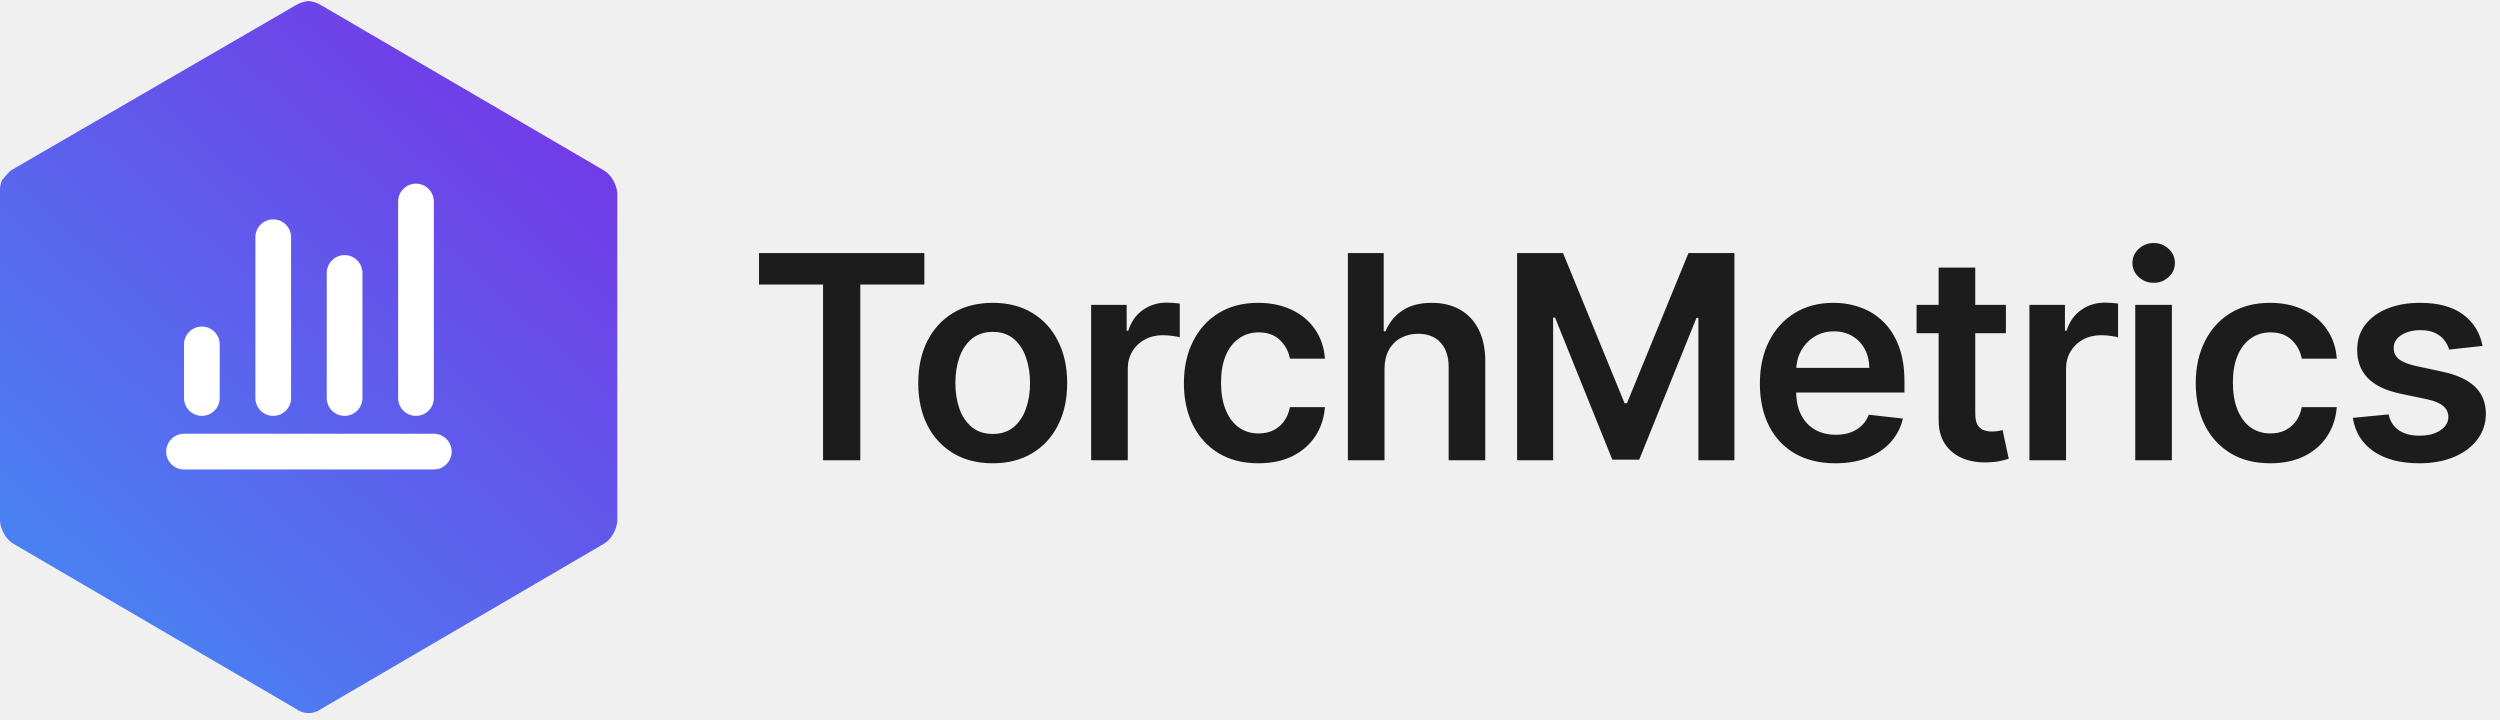
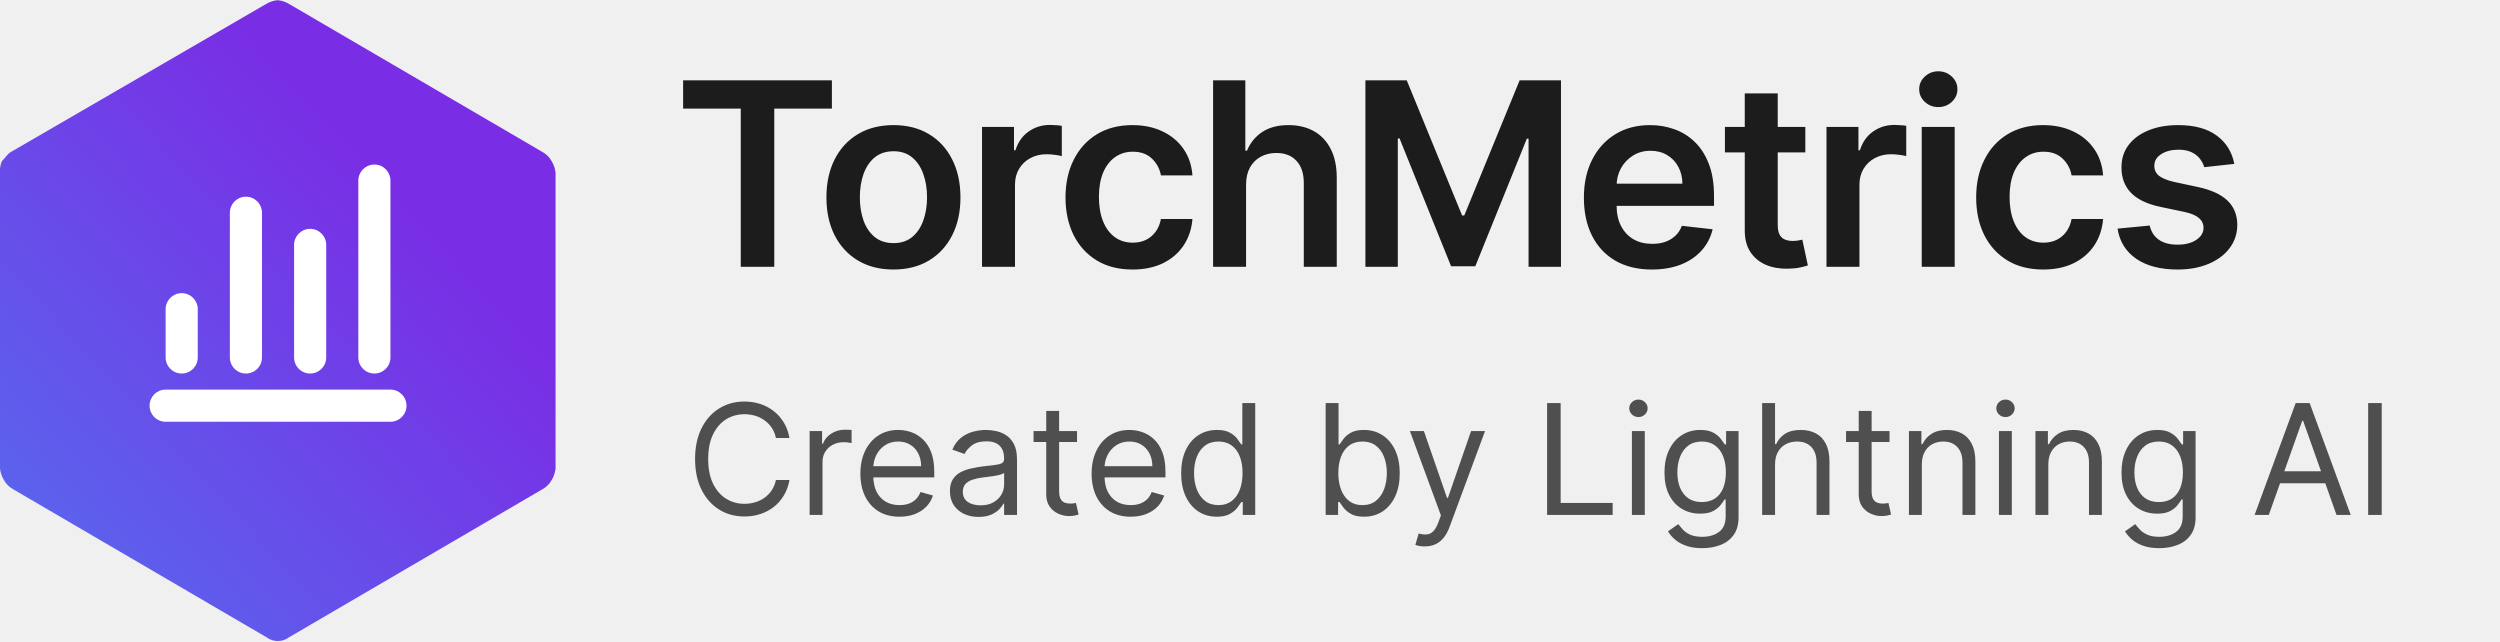
- <svg xmlns="http://www.w3.org/2000/svg" width="351" height="101" viewBox="0 0 351 101" fill="none">
-   <g clip-path="url(#clip0_128_22)">
-     <path d="M41.565 0.711L1.769 23.788C1.179 24.084 0.884 24.675 0.295 25.267C0.055 25.826 -0.046 26.435 -1.51027e-05 27.042V73.196C0.061 73.825 0.263 74.431 0.59 74.971C0.923 75.601 1.436 76.116 2.063 76.451L41.565 99.527C42.075 99.912 42.696 100.119 43.333 100.119C43.971 100.119 44.592 99.912 45.102 99.527L84.603 76.451C85.23 76.116 85.743 75.601 86.077 74.971C86.404 74.431 86.606 73.825 86.667 73.196V27.072C86.606 26.443 86.404 25.836 86.077 25.297C85.743 24.667 85.23 24.152 84.603 23.817L45.102 0.74C44.564 0.412 43.96 0.21 43.333 0.149C42.709 0.201 42.105 0.393 41.565 0.711Z" fill="url(#paint0_linear_128_22)" />
-     <path d="M40.868 55.884L40.868 33.307C40.868 31.923 39.746 30.802 38.363 30.802C36.98 30.802 35.858 31.923 35.858 33.307L35.858 55.884C35.858 57.267 36.98 58.389 38.363 58.389C39.746 58.389 40.868 57.267 40.868 55.884Z" fill="white" />
-     <path d="M60.905 60.897L25.841 60.897C24.456 60.897 23.333 62.02 23.333 63.405C23.333 64.79 24.456 65.913 25.841 65.913L60.905 65.913C62.29 65.913 63.413 64.79 63.413 63.405C63.413 62.02 62.29 60.897 60.905 60.897Z" fill="white" />
-     <path d="M60.908 55.884L60.908 28.291C60.908 26.907 59.786 25.786 58.403 25.786C57.019 25.786 55.898 26.907 55.898 28.291L55.898 55.884C55.898 57.267 57.019 58.389 58.403 58.389C59.786 58.389 60.908 57.267 60.908 55.884Z" fill="white" />
-     <path d="M30.848 55.884L30.848 48.354C30.848 46.971 29.727 45.849 28.343 45.849C26.96 45.849 25.838 46.971 25.838 48.354L25.838 55.884C25.838 57.267 26.96 58.389 28.343 58.389C29.727 58.389 30.848 57.267 30.848 55.884Z" fill="white" />
-     <path d="M45.878 38.322V55.884C45.878 57.267 46.999 58.389 48.383 58.389C49.766 58.389 50.888 57.267 50.888 55.884V38.322C50.888 36.939 49.766 35.818 48.383 35.818C46.999 35.818 45.878 36.939 45.878 38.322Z" fill="white" />
+ <svg xmlns="http://www.w3.org/2000/svg" width="390" height="100" viewBox="0 0 390 100" fill="none">
+   <g clip-path="url(#clip0_402_94)">
+     <path d="M41.565 0.592L1.769 23.669C1.179 23.965 0.884 24.556 0.295 25.148C0.055 25.707 -0.046 26.316 1.54153e-05 26.923V73.077C0.061 73.706 0.263 74.312 0.59 74.852C0.923 75.481 1.436 75.997 2.064 76.331L41.565 99.408C42.075 99.792 42.696 100 43.333 100C43.971 100 44.592 99.792 45.102 99.408L84.603 76.331C85.23 75.997 85.743 75.481 86.077 74.852C86.404 74.312 86.606 73.706 86.667 73.077V26.953C86.606 26.324 86.404 25.717 86.077 25.177C85.743 24.548 85.23 24.033 84.603 23.698L45.102 0.621C44.564 0.293 43.96 0.091 43.333 0.03C42.709 0.082 42.105 0.274 41.565 0.592Z" fill="url(#paint0_linear_402_94)" />
+     <path d="M40.868 55.765L40.868 33.188C40.868 31.804 39.746 30.683 38.363 30.683C36.98 30.683 35.858 31.804 35.858 33.188L35.858 55.765C35.858 57.148 36.98 58.27 38.363 58.27C39.746 58.27 40.868 57.148 40.868 55.765Z" fill="white" />
+     <path d="M60.905 60.778L25.841 60.778C24.456 60.778 23.333 61.901 23.333 63.286C23.333 64.671 24.456 65.794 25.841 65.794L60.905 65.794C62.29 65.794 63.413 64.671 63.413 63.286C63.413 61.901 62.29 60.778 60.905 60.778Z" fill="white" />
+     <path d="M60.908 55.765L60.908 28.172C60.908 26.788 59.786 25.667 58.403 25.667C57.019 25.667 55.898 26.788 55.898 28.172L55.898 55.765C55.898 57.148 57.019 58.27 58.403 58.27C59.786 58.27 60.908 57.148 60.908 55.765Z" fill="white" />
+     <path d="M30.848 55.765L30.848 48.235C30.848 46.852 29.727 45.73 28.343 45.73C26.96 45.73 25.838 46.852 25.838 48.235L25.838 55.765C25.838 57.148 26.96 58.27 28.343 58.27C29.727 58.27 30.848 57.148 30.848 55.765Z" fill="white" />
+     <path d="M45.878 38.203V55.765C45.878 57.148 46.999 58.27 48.383 58.27C49.766 58.27 50.888 57.148 50.888 55.765V38.203C50.888 36.82 49.766 35.698 48.383 35.698C46.999 35.698 45.878 36.82 45.878 38.203Z" fill="white" />
  </g>
-   <path d="M106.567 39.946V35.528H129.777V39.946H120.786V64.619H115.559V39.946H106.567ZM139.378 65.045C137.247 65.045 135.4 64.577 133.838 63.639C132.275 62.702 131.063 61.39 130.201 59.704C129.349 58.019 128.923 56.049 128.923 53.795C128.923 51.541 129.349 49.567 130.201 47.872C131.063 46.177 132.275 44.861 133.838 43.923C135.4 42.986 137.247 42.517 139.378 42.517C141.508 42.517 143.355 42.986 144.917 43.923C146.48 44.861 147.687 46.177 148.539 47.872C149.401 49.567 149.832 51.541 149.832 53.795C149.832 56.049 149.401 58.019 148.539 59.704C147.687 61.39 146.48 62.702 144.917 63.639C143.355 64.577 141.508 65.045 139.378 65.045ZM139.406 60.926C140.561 60.926 141.527 60.609 142.304 59.974C143.08 59.33 143.658 58.469 144.037 57.389C144.425 56.309 144.619 55.107 144.619 53.781C144.619 52.446 144.425 51.239 144.037 50.159C143.658 49.07 143.08 48.203 142.304 47.559C141.527 46.916 140.561 46.594 139.406 46.594C138.222 46.594 137.237 46.916 136.451 47.559C135.675 48.203 135.092 49.07 134.704 50.159C134.325 51.239 134.136 52.446 134.136 53.781C134.136 55.107 134.325 56.309 134.704 57.389C135.092 58.469 135.675 59.33 136.451 59.974C137.237 60.609 138.222 60.926 139.406 60.926ZM153.196 64.619V42.801H158.182V46.437H158.409C158.807 45.178 159.489 44.207 160.455 43.525C161.43 42.834 162.543 42.489 163.793 42.489C164.077 42.489 164.394 42.503 164.745 42.531C165.105 42.55 165.403 42.583 165.64 42.63V47.361C165.422 47.285 165.076 47.219 164.603 47.162C164.139 47.096 163.689 47.062 163.253 47.062C162.316 47.062 161.473 47.266 160.725 47.673C159.986 48.071 159.404 48.625 158.978 49.335C158.552 50.045 158.338 50.864 158.338 51.792V64.619H153.196ZM176.674 65.045C174.496 65.045 172.626 64.567 171.064 63.611C169.511 62.654 168.313 61.333 167.47 59.648C166.637 57.953 166.22 56.002 166.22 53.795C166.22 51.579 166.646 49.624 167.498 47.929C168.351 46.224 169.553 44.898 171.106 43.952C172.669 42.995 174.515 42.517 176.646 42.517C178.417 42.517 179.984 42.844 181.348 43.497C182.721 44.141 183.815 45.055 184.629 46.239C185.443 47.413 185.907 48.786 186.021 50.358H181.106C180.907 49.307 180.434 48.431 179.686 47.73C178.947 47.02 177.958 46.665 176.717 46.665C175.666 46.665 174.743 46.949 173.947 47.517C173.152 48.076 172.531 48.88 172.086 49.932C171.651 50.983 171.433 52.242 171.433 53.71C171.433 55.197 171.651 56.475 172.086 57.545C172.522 58.606 173.133 59.425 173.919 60.003C174.714 60.571 175.647 60.855 176.717 60.855C177.475 60.855 178.152 60.713 178.748 60.429C179.354 60.135 179.861 59.714 180.268 59.165C180.675 58.615 180.955 57.948 181.106 57.162H186.021C185.898 58.705 185.443 60.074 184.657 61.267C183.871 62.451 182.801 63.379 181.447 64.051C180.093 64.714 178.502 65.045 176.674 65.045ZM194.385 51.835V64.619H189.243V35.528H194.272V46.508H194.527C195.039 45.277 195.829 44.307 196.9 43.596C197.979 42.877 199.352 42.517 201.019 42.517C202.534 42.517 203.855 42.834 204.982 43.469C206.109 44.103 206.98 45.031 207.596 46.253C208.221 47.474 208.533 48.966 208.533 50.727V64.619H203.391V51.523C203.391 50.055 203.012 48.914 202.255 48.099C201.507 47.275 200.455 46.864 199.101 46.864C198.192 46.864 197.378 47.062 196.658 47.46C195.948 47.848 195.389 48.412 194.982 49.15C194.584 49.889 194.385 50.784 194.385 51.835ZM213.002 35.528H219.451L228.087 56.608H228.428L237.064 35.528H243.513V64.619H238.456V44.633H238.186L230.147 64.534H226.368L218.329 44.591H218.059V64.619H213.002V35.528ZM257.684 65.045C255.496 65.045 253.607 64.591 252.016 63.682C250.435 62.763 249.218 61.466 248.365 59.79C247.513 58.104 247.087 56.12 247.087 53.838C247.087 51.594 247.513 49.624 248.365 47.929C249.227 46.224 250.43 44.898 251.973 43.952C253.517 42.995 255.33 42.517 257.414 42.517C258.758 42.517 260.027 42.735 261.221 43.17C262.423 43.596 263.484 44.259 264.402 45.159C265.33 46.059 266.06 47.204 266.59 48.596C267.12 49.979 267.385 51.627 267.385 53.54V55.116H249.502V51.65H262.456C262.447 50.666 262.234 49.79 261.817 49.023C261.401 48.246 260.818 47.635 260.07 47.19C259.331 46.745 258.47 46.523 257.485 46.523C256.434 46.523 255.51 46.778 254.715 47.29C253.919 47.791 253.299 48.454 252.854 49.278C252.418 50.093 252.196 50.987 252.186 51.963V54.989C252.186 56.257 252.418 57.346 252.883 58.255C253.347 59.155 253.995 59.846 254.829 60.329C255.662 60.803 256.637 61.04 257.755 61.04C258.503 61.04 259.18 60.935 259.786 60.727C260.392 60.509 260.918 60.192 261.363 59.775C261.808 59.359 262.144 58.843 262.371 58.227L267.172 58.767C266.869 60.036 266.292 61.144 265.439 62.091C264.597 63.028 263.517 63.757 262.201 64.278C260.884 64.79 259.379 65.045 257.684 65.045ZM281.63 42.801V46.778H269.088V42.801H281.63ZM272.184 37.574H277.326V58.057C277.326 58.748 277.431 59.278 277.639 59.648C277.857 60.007 278.141 60.254 278.491 60.386C278.842 60.519 279.23 60.585 279.656 60.585C279.978 60.585 280.271 60.561 280.537 60.514C280.811 60.467 281.02 60.424 281.162 60.386L282.028 64.406C281.753 64.501 281.36 64.605 280.849 64.719C280.347 64.832 279.732 64.898 279.003 64.918C277.715 64.955 276.555 64.761 275.522 64.335C274.49 63.9 273.671 63.227 273.065 62.318C272.468 61.409 272.175 60.273 272.184 58.909V37.574ZM284.931 64.619V42.801H289.917V46.437H290.144C290.542 45.178 291.223 44.207 292.189 43.525C293.165 42.834 294.277 42.489 295.527 42.489C295.811 42.489 296.129 42.503 296.479 42.531C296.839 42.55 297.137 42.583 297.374 42.63V47.361C297.156 47.285 296.811 47.219 296.337 47.162C295.873 47.096 295.423 47.062 294.988 47.062C294.05 47.062 293.207 47.266 292.459 47.673C291.721 48.071 291.138 48.625 290.712 49.335C290.286 50.045 290.073 50.864 290.073 51.792V64.619H284.931ZM299.79 64.619V42.801H304.932V64.619H299.79ZM302.375 39.704C301.561 39.704 300.86 39.434 300.273 38.895C299.686 38.346 299.392 37.687 299.392 36.92C299.392 36.144 299.686 35.486 300.273 34.946C300.86 34.397 301.561 34.122 302.375 34.122C303.199 34.122 303.9 34.397 304.478 34.946C305.065 35.486 305.358 36.144 305.358 36.92C305.358 37.687 305.065 38.346 304.478 38.895C303.9 39.434 303.199 39.704 302.375 39.704ZM318.737 65.045C316.559 65.045 314.689 64.567 313.126 63.611C311.573 62.654 310.375 61.333 309.532 59.648C308.699 57.953 308.282 56.002 308.282 53.795C308.282 51.579 308.709 49.624 309.561 47.929C310.413 46.224 311.616 44.898 313.169 43.952C314.731 42.995 316.578 42.517 318.709 42.517C320.479 42.517 322.047 42.844 323.41 43.497C324.783 44.141 325.877 45.055 326.691 46.239C327.506 47.413 327.97 48.786 328.084 50.358H323.169C322.97 49.307 322.496 48.431 321.748 47.73C321.01 47.02 320.02 46.665 318.78 46.665C317.728 46.665 316.805 46.949 316.01 47.517C315.214 48.076 314.594 48.88 314.149 49.932C313.713 50.983 313.495 52.242 313.495 53.71C313.495 55.197 313.713 56.475 314.149 57.545C314.584 58.606 315.195 59.425 315.981 60.003C316.777 60.571 317.709 60.855 318.78 60.855C319.537 60.855 320.214 60.713 320.811 60.429C321.417 60.135 321.923 59.714 322.331 59.165C322.738 58.615 323.017 57.948 323.169 57.162H328.084C327.96 58.705 327.506 60.074 326.72 61.267C325.934 62.451 324.864 63.379 323.51 64.051C322.155 64.714 320.565 65.045 318.737 65.045ZM348.55 48.568L343.863 49.079C343.73 48.606 343.498 48.161 343.167 47.744C342.845 47.328 342.409 46.991 341.86 46.736C341.311 46.48 340.638 46.352 339.843 46.352C338.773 46.352 337.873 46.584 337.144 47.048C336.424 47.512 336.069 48.114 336.079 48.852C336.069 49.487 336.301 50.003 336.775 50.4C337.258 50.798 338.053 51.125 339.161 51.38L342.883 52.176C344.947 52.621 346.481 53.327 347.485 54.292C348.498 55.258 349.009 56.523 349.019 58.085C349.009 59.458 348.607 60.67 347.811 61.721C347.025 62.763 345.932 63.578 344.53 64.165C343.129 64.752 341.519 65.045 339.701 65.045C337.03 65.045 334.881 64.487 333.252 63.369C331.623 62.242 330.652 60.675 330.34 58.667L335.354 58.184C335.581 59.169 336.064 59.913 336.803 60.415C337.542 60.916 338.503 61.167 339.686 61.167C340.908 61.167 341.888 60.916 342.627 60.415C343.375 59.913 343.749 59.292 343.749 58.554C343.749 57.929 343.508 57.413 343.025 57.005C342.551 56.598 341.812 56.286 340.809 56.068L337.087 55.287C334.994 54.851 333.446 54.117 332.442 53.085C331.438 52.043 330.941 50.727 330.951 49.136C330.941 47.791 331.306 46.627 332.044 45.642C332.793 44.648 333.829 43.88 335.155 43.341C336.49 42.791 338.029 42.517 339.772 42.517C342.329 42.517 344.341 43.061 345.809 44.15C347.286 45.239 348.2 46.712 348.55 48.568Z" fill="#1C1C1C" />
+   <path d="M106.567 16.946V12.528H129.777V16.946H120.786V41.619H115.559V16.946H106.567ZM139.378 42.045C137.247 42.045 135.4 41.576 133.838 40.639C132.275 39.701 131.063 38.39 130.201 36.704C129.349 35.019 128.923 33.049 128.923 30.795C128.923 28.541 129.349 26.567 130.201 24.872C131.063 23.177 132.275 21.86 133.838 20.923C135.4 19.985 137.247 19.517 139.378 19.517C141.508 19.517 143.355 19.985 144.917 20.923C146.48 21.86 147.687 23.177 148.54 24.872C149.401 26.567 149.832 28.541 149.832 30.795C149.832 33.049 149.401 35.019 148.54 36.704C147.687 38.39 146.48 39.701 144.917 40.639C143.355 41.576 141.508 42.045 139.378 42.045ZM139.406 37.926C140.561 37.926 141.527 37.609 142.304 36.974C143.08 36.33 143.658 35.468 144.037 34.389C144.425 33.309 144.619 32.107 144.619 30.781C144.619 29.446 144.425 28.238 144.037 27.159C143.658 26.07 143.08 25.203 142.304 24.559C141.527 23.915 140.561 23.593 139.406 23.593C138.222 23.593 137.237 23.915 136.451 24.559C135.675 25.203 135.093 26.07 134.704 27.159C134.326 28.238 134.136 29.446 134.136 30.781C134.136 32.107 134.326 33.309 134.704 34.389C135.093 35.468 135.675 36.33 136.451 36.974C137.237 37.609 138.222 37.926 139.406 37.926ZM153.196 41.619V19.801H158.182V23.437H158.41C158.807 22.178 159.489 21.207 160.455 20.525C161.43 19.834 162.543 19.488 163.793 19.488C164.077 19.488 164.394 19.503 164.745 19.531C165.105 19.55 165.403 19.583 165.64 19.63V24.36C165.422 24.285 165.076 24.218 164.603 24.162C164.139 24.095 163.689 24.062 163.253 24.062C162.316 24.062 161.473 24.266 160.725 24.673C159.986 25.071 159.404 25.625 158.978 26.335C158.552 27.045 158.339 27.864 158.339 28.792V41.619H153.196ZM176.674 42.045C174.496 42.045 172.626 41.567 171.064 40.611C169.511 39.654 168.313 38.333 167.47 36.647C166.637 34.952 166.22 33.002 166.22 30.795C166.22 28.579 166.646 26.624 167.498 24.929C168.351 23.224 169.553 21.898 171.106 20.951C172.669 19.995 174.515 19.517 176.646 19.517C178.417 19.517 179.984 19.843 181.348 20.497C182.721 21.141 183.815 22.055 184.629 23.238C185.443 24.413 185.907 25.786 186.021 27.358H181.106C180.907 26.306 180.434 25.431 179.686 24.73C178.947 24.02 177.958 23.665 176.717 23.665C175.666 23.665 174.743 23.949 173.947 24.517C173.152 25.076 172.531 25.88 172.086 26.931C171.651 27.983 171.433 29.242 171.433 30.71C171.433 32.197 171.651 33.475 172.086 34.545C172.522 35.606 173.133 36.425 173.919 37.002C174.714 37.571 175.647 37.855 176.717 37.855C177.475 37.855 178.152 37.713 178.748 37.429C179.354 37.135 179.861 36.714 180.268 36.164C180.675 35.615 180.955 34.948 181.106 34.162H186.021C185.898 35.705 185.443 37.074 184.657 38.267C183.871 39.45 182.801 40.379 181.447 41.051C180.093 41.714 178.502 42.045 176.674 42.045ZM194.385 28.835V41.619H189.243V12.528H194.272V23.508H194.527C195.039 22.277 195.83 21.306 196.9 20.596C197.979 19.877 199.352 19.517 201.019 19.517C202.534 19.517 203.855 19.834 204.982 20.468C206.109 21.103 206.98 22.031 207.596 23.253C208.221 24.474 208.533 25.966 208.533 27.727V41.619H203.391V28.522C203.391 27.055 203.012 25.913 202.255 25.099C201.507 24.275 200.455 23.863 199.101 23.863C198.192 23.863 197.378 24.062 196.658 24.46C195.948 24.848 195.389 25.412 194.982 26.15C194.584 26.889 194.385 27.784 194.385 28.835ZM213.002 12.528H219.451L228.087 33.608H228.428L237.064 12.528H243.513V41.619H238.456V21.633H238.187L230.147 41.534H226.368L218.329 21.591H218.059V41.619H213.002V12.528ZM257.684 42.045C255.496 42.045 253.607 41.591 252.016 40.681C250.435 39.763 249.218 38.466 248.366 36.789C247.513 35.104 247.087 33.12 247.087 30.838C247.087 28.593 247.513 26.624 248.366 24.929C249.227 23.224 250.43 21.898 251.973 20.951C253.517 19.995 255.33 19.517 257.414 19.517C258.759 19.517 260.027 19.735 261.221 20.17C262.423 20.596 263.484 21.259 264.402 22.159C265.33 23.058 266.06 24.204 266.59 25.596C267.12 26.979 267.385 28.627 267.385 30.54V32.116H249.502V28.65H262.456C262.447 27.665 262.234 26.79 261.817 26.022C261.401 25.246 260.818 24.635 260.07 24.19C259.331 23.745 258.47 23.522 257.485 23.522C256.434 23.522 255.51 23.778 254.715 24.29C253.92 24.791 253.299 25.454 252.854 26.278C252.419 27.093 252.196 27.987 252.187 28.963V31.988C252.187 33.257 252.419 34.346 252.883 35.255C253.347 36.155 253.995 36.846 254.829 37.329C255.662 37.803 256.637 38.039 257.755 38.039C258.503 38.039 259.18 37.935 259.786 37.727C260.392 37.509 260.918 37.192 261.363 36.775C261.808 36.359 262.144 35.843 262.371 35.227L267.172 35.767C266.869 37.036 266.292 38.144 265.439 39.091C264.597 40.028 263.517 40.757 262.201 41.278C260.884 41.789 259.379 42.045 257.684 42.045ZM281.63 19.801V23.778H269.088V19.801H281.63ZM272.184 14.574H277.326V35.056C277.326 35.748 277.431 36.278 277.639 36.647C277.857 37.007 278.141 37.254 278.491 37.386C278.842 37.519 279.23 37.585 279.656 37.585C279.978 37.585 280.272 37.561 280.537 37.514C280.811 37.467 281.02 37.424 281.162 37.386L282.028 41.406C281.754 41.501 281.361 41.605 280.849 41.718C280.347 41.832 279.732 41.898 279.003 41.917C277.715 41.955 276.555 41.761 275.522 41.335C274.49 40.899 273.671 40.227 273.065 39.318C272.469 38.409 272.175 37.272 272.184 35.909V14.574ZM284.931 41.619V19.801H289.917V23.437H290.144C290.542 22.178 291.223 21.207 292.189 20.525C293.165 19.834 294.277 19.488 295.527 19.488C295.812 19.488 296.129 19.503 296.479 19.531C296.839 19.55 297.137 19.583 297.374 19.63V24.36C297.156 24.285 296.811 24.218 296.337 24.162C295.873 24.095 295.423 24.062 294.988 24.062C294.05 24.062 293.207 24.266 292.459 24.673C291.721 25.071 291.138 25.625 290.712 26.335C290.286 27.045 290.073 27.864 290.073 28.792V41.619H284.931ZM299.79 41.619V19.801H304.932V41.619H299.79ZM302.375 16.704C301.561 16.704 300.86 16.434 300.273 15.895C299.686 15.345 299.393 14.687 299.393 13.92C299.393 13.144 299.686 12.486 300.273 11.946C300.86 11.396 301.561 11.122 302.375 11.122C303.199 11.122 303.9 11.396 304.478 11.946C305.065 12.486 305.358 13.144 305.358 13.92C305.358 14.687 305.065 15.345 304.478 15.895C303.9 16.434 303.199 16.704 302.375 16.704ZM318.737 42.045C316.559 42.045 314.689 41.567 313.126 40.611C311.573 39.654 310.375 38.333 309.532 36.647C308.699 34.952 308.282 33.002 308.282 30.795C308.282 28.579 308.709 26.624 309.561 24.929C310.413 23.224 311.616 21.898 313.169 20.951C314.731 19.995 316.578 19.517 318.709 19.517C320.479 19.517 322.047 19.843 323.41 20.497C324.783 21.141 325.877 22.055 326.692 23.238C327.506 24.413 327.97 25.786 328.084 27.358H323.169C322.97 26.306 322.496 25.431 321.748 24.73C321.01 24.02 320.02 23.665 318.78 23.665C317.728 23.665 316.805 23.949 316.01 24.517C315.214 25.076 314.594 25.88 314.149 26.931C313.713 27.983 313.495 29.242 313.495 30.71C313.495 32.197 313.713 33.475 314.149 34.545C314.585 35.606 315.195 36.425 315.981 37.002C316.777 37.571 317.71 37.855 318.78 37.855C319.537 37.855 320.214 37.713 320.811 37.429C321.417 37.135 321.924 36.714 322.331 36.164C322.738 35.615 323.017 34.948 323.169 34.162H328.084C327.96 35.705 327.506 37.074 326.72 38.267C325.934 39.45 324.864 40.379 323.51 41.051C322.156 41.714 320.565 42.045 318.737 42.045ZM348.55 25.568L343.863 26.079C343.73 25.606 343.498 25.161 343.167 24.744C342.845 24.327 342.409 23.991 341.86 23.735C341.311 23.48 340.638 23.352 339.843 23.352C338.773 23.352 337.873 23.584 337.144 24.048C336.424 24.512 336.069 25.113 336.079 25.852C336.069 26.486 336.301 27.003 336.775 27.4C337.258 27.798 338.053 28.125 339.161 28.38L342.883 29.176C344.947 29.621 346.481 30.326 347.485 31.292C348.498 32.258 349.009 33.522 349.019 35.085C349.009 36.458 348.607 37.67 347.812 38.721C347.026 39.763 345.932 40.577 344.53 41.164C343.129 41.752 341.519 42.045 339.701 42.045C337.03 42.045 334.881 41.486 333.252 40.369C331.623 39.242 330.652 37.675 330.34 35.667L335.354 35.184C335.581 36.169 336.064 36.913 336.803 37.414C337.542 37.916 338.503 38.167 339.687 38.167C340.908 38.167 341.888 37.916 342.627 37.414C343.375 36.913 343.749 36.292 343.749 35.554C343.749 34.929 343.508 34.413 343.025 34.005C342.551 33.598 341.812 33.286 340.809 33.068L337.087 32.287C334.994 31.851 333.446 31.117 332.442 30.085C331.438 29.043 330.941 27.727 330.951 26.136C330.941 24.791 331.306 23.627 332.045 22.642C332.793 21.647 333.83 20.88 335.155 20.341C336.491 19.791 338.029 19.517 339.772 19.517C342.329 19.517 344.341 20.061 345.809 21.15C347.286 22.239 348.2 23.712 348.55 25.568Z" fill="#1C1C1C" />
+   <path d="M123.159 68.333H121.045C120.92 67.725 120.702 67.191 120.389 66.731C120.082 66.271 119.707 65.884 119.264 65.572C118.827 65.254 118.341 65.015 117.807 64.856C117.273 64.697 116.716 64.617 116.136 64.617C115.08 64.617 114.122 64.884 113.264 65.418C112.412 65.953 111.733 66.74 111.227 67.779C110.727 68.819 110.477 70.095 110.477 71.606C110.477 73.117 110.727 74.393 111.227 75.433C111.733 76.472 112.412 77.259 113.264 77.793C114.122 78.328 115.08 78.595 116.136 78.595C116.716 78.595 117.273 78.515 117.807 78.356C118.341 78.197 118.827 77.961 119.264 77.649C119.707 77.331 120.082 76.941 120.389 76.481C120.702 76.015 120.92 75.481 121.045 74.879H123.159C123 75.771 122.71 76.569 122.29 77.274C121.869 77.978 121.347 78.578 120.722 79.072C120.097 79.561 119.395 79.933 118.616 80.188C117.844 80.444 117.017 80.572 116.136 80.572C114.648 80.572 113.324 80.208 112.165 79.481C111.006 78.754 110.094 77.72 109.429 76.379C108.764 75.038 108.432 73.447 108.432 71.606C108.432 69.765 108.764 68.174 109.429 66.833C110.094 65.492 111.006 64.458 112.165 63.731C113.324 63.004 114.648 62.64 116.136 62.64C117.017 62.64 117.844 62.768 118.616 63.024C119.395 63.279 120.097 63.654 120.722 64.149C121.347 64.637 121.869 65.234 122.29 65.938C122.71 66.637 123 67.436 123.159 68.333ZM126.302 80.333V67.242H128.245V69.22H128.381C128.62 68.572 129.052 68.046 129.677 67.643C130.302 67.24 131.006 67.038 131.79 67.038C131.938 67.038 132.123 67.041 132.344 67.046C132.566 67.052 132.734 67.061 132.847 67.072V69.117C132.779 69.1 132.623 69.075 132.379 69.041C132.14 69.001 131.887 68.981 131.62 68.981C130.984 68.981 130.415 69.115 129.915 69.382C129.421 69.643 129.029 70.007 128.739 70.472C128.455 70.933 128.313 71.458 128.313 72.049V80.333H126.302ZM140.322 80.606C139.06 80.606 137.972 80.328 137.058 79.771C136.148 79.208 135.447 78.424 134.952 77.418C134.464 76.407 134.219 75.231 134.219 73.89C134.219 72.549 134.464 71.367 134.952 70.345C135.447 69.316 136.134 68.515 137.015 67.941C137.901 67.362 138.935 67.072 140.117 67.072C140.799 67.072 141.472 67.186 142.137 67.413C142.802 67.64 143.407 68.009 143.952 68.521C144.498 69.026 144.933 69.697 145.256 70.532C145.58 71.367 145.742 72.396 145.742 73.617V74.47H135.651V72.731H143.697C143.697 71.992 143.549 71.333 143.254 70.754C142.964 70.174 142.549 69.717 142.009 69.382C141.475 69.046 140.844 68.879 140.117 68.879C139.316 68.879 138.623 69.078 138.038 69.475C137.458 69.867 137.012 70.379 136.7 71.009C136.387 71.64 136.231 72.316 136.231 73.038V74.197C136.231 75.186 136.401 76.024 136.742 76.711C137.089 77.393 137.569 77.913 138.183 78.271C138.796 78.623 139.509 78.799 140.322 78.799C140.85 78.799 141.327 78.725 141.754 78.578C142.185 78.424 142.558 78.197 142.87 77.896C143.183 77.589 143.424 77.208 143.594 76.754L145.538 77.299C145.333 77.958 144.989 78.538 144.506 79.038C144.023 79.532 143.427 79.918 142.717 80.197C142.006 80.47 141.208 80.606 140.322 80.606ZM152.654 80.64C151.825 80.64 151.072 80.484 150.396 80.171C149.719 79.853 149.183 79.396 148.785 78.799C148.387 78.197 148.188 77.47 148.188 76.617C148.188 75.867 148.336 75.259 148.631 74.793C148.927 74.322 149.322 73.953 149.816 73.686C150.31 73.418 150.856 73.22 151.452 73.089C152.055 72.953 152.66 72.845 153.268 72.765C154.063 72.663 154.708 72.586 155.202 72.535C155.702 72.478 156.066 72.384 156.293 72.254C156.526 72.123 156.643 71.896 156.643 71.572V71.504C156.643 70.663 156.413 70.009 155.952 69.543C155.498 69.078 154.808 68.845 153.881 68.845C152.921 68.845 152.168 69.055 151.623 69.475C151.077 69.896 150.694 70.345 150.472 70.822L148.563 70.14C148.904 69.345 149.359 68.725 149.927 68.282C150.501 67.833 151.126 67.521 151.802 67.345C152.484 67.163 153.154 67.072 153.813 67.072C154.234 67.072 154.717 67.123 155.262 67.225C155.813 67.322 156.344 67.524 156.856 67.831C157.373 68.137 157.802 68.6 158.143 69.22C158.484 69.839 158.654 70.668 158.654 71.708V80.333H156.643V78.561H156.54C156.404 78.845 156.177 79.149 155.859 79.472C155.54 79.796 155.117 80.072 154.589 80.299C154.06 80.526 153.415 80.64 152.654 80.64ZM152.961 78.833C153.756 78.833 154.427 78.677 154.972 78.365C155.523 78.052 155.938 77.649 156.217 77.154C156.501 76.66 156.643 76.14 156.643 75.595V73.754C156.558 73.856 156.37 73.95 156.08 74.035C155.796 74.115 155.467 74.186 155.092 74.248C154.722 74.305 154.362 74.356 154.009 74.401C153.663 74.441 153.381 74.475 153.165 74.504C152.643 74.572 152.154 74.683 151.7 74.836C151.251 74.984 150.887 75.208 150.609 75.509C150.336 75.805 150.2 76.208 150.2 76.72C150.2 77.418 150.458 77.947 150.975 78.305C151.498 78.657 152.16 78.833 152.961 78.833ZM168.018 67.242V68.947H161.234V67.242H168.018ZM163.212 64.106H165.223V76.583C165.223 77.151 165.305 77.578 165.47 77.862C165.641 78.14 165.857 78.328 166.118 78.424C166.385 78.515 166.666 78.561 166.962 78.561C167.183 78.561 167.365 78.549 167.507 78.526C167.649 78.498 167.763 78.475 167.848 78.458L168.257 80.265C168.121 80.316 167.93 80.367 167.686 80.418C167.442 80.475 167.132 80.504 166.757 80.504C166.189 80.504 165.632 80.382 165.087 80.137C164.547 79.893 164.098 79.521 163.74 79.021C163.388 78.521 163.212 77.89 163.212 77.129V64.106ZM176.392 80.606C175.131 80.606 174.043 80.328 173.128 79.771C172.219 79.208 171.517 78.424 171.023 77.418C170.534 76.407 170.29 75.231 170.29 73.89C170.29 72.549 170.534 71.367 171.023 70.345C171.517 69.316 172.205 68.515 173.085 67.941C173.972 67.362 175.006 67.072 176.188 67.072C176.869 67.072 177.543 67.186 178.207 67.413C178.872 67.64 179.477 68.009 180.023 68.521C180.568 69.026 181.003 69.697 181.327 70.532C181.651 71.367 181.812 72.396 181.812 73.617V74.47H171.722V72.731H179.767C179.767 71.992 179.619 71.333 179.324 70.754C179.034 70.174 178.619 69.717 178.08 69.382C177.545 69.046 176.915 68.879 176.188 68.879C175.386 68.879 174.693 69.078 174.108 69.475C173.528 69.867 173.082 70.379 172.77 71.009C172.457 71.64 172.301 72.316 172.301 73.038V74.197C172.301 75.186 172.472 76.024 172.812 76.711C173.159 77.393 173.639 77.913 174.253 78.271C174.866 78.623 175.58 78.799 176.392 78.799C176.92 78.799 177.398 78.725 177.824 78.578C178.256 78.424 178.628 78.197 178.94 77.896C179.253 77.589 179.494 77.208 179.665 76.754L181.608 77.299C181.403 77.958 181.06 78.538 180.577 79.038C180.094 79.532 179.497 79.918 178.787 80.197C178.077 80.47 177.278 80.606 176.392 80.606ZM189.815 80.606C188.724 80.606 187.761 80.331 186.926 79.779C186.091 79.222 185.438 78.438 184.966 77.427C184.494 76.41 184.259 75.208 184.259 73.822C184.259 72.447 184.494 71.254 184.966 70.242C185.438 69.231 186.094 68.45 186.935 67.899C187.776 67.347 188.747 67.072 189.849 67.072C190.702 67.072 191.375 67.214 191.869 67.498C192.369 67.776 192.75 68.095 193.011 68.453C193.278 68.805 193.486 69.095 193.634 69.322H193.804V62.879H195.815V80.333H193.872V78.322H193.634C193.486 78.561 193.276 78.862 193.003 79.225C192.73 79.583 192.341 79.904 191.835 80.188C191.33 80.467 190.656 80.606 189.815 80.606ZM190.088 78.799C190.895 78.799 191.577 78.589 192.134 78.168C192.69 77.742 193.114 77.154 193.403 76.404C193.693 75.649 193.838 74.776 193.838 73.788C193.838 72.811 193.696 71.956 193.412 71.222C193.128 70.484 192.707 69.91 192.151 69.501C191.594 69.086 190.906 68.879 190.088 68.879C189.236 68.879 188.526 69.097 187.957 69.535C187.395 69.967 186.972 70.555 186.688 71.299C186.409 72.038 186.27 72.867 186.27 73.788C186.27 74.72 186.412 75.566 186.696 76.328C186.986 77.083 187.412 77.686 187.974 78.134C188.543 78.578 189.247 78.799 190.088 78.799ZM206.801 80.333V62.879H208.812V69.322H208.983C209.131 69.095 209.335 68.805 209.597 68.453C209.864 68.095 210.244 67.776 210.739 67.498C211.239 67.214 211.915 67.072 212.767 67.072C213.869 67.072 214.841 67.347 215.682 67.899C216.523 68.45 217.179 69.231 217.651 70.242C218.122 71.254 218.358 72.447 218.358 73.822C218.358 75.208 218.122 76.41 217.651 77.427C217.179 78.438 216.526 79.222 215.69 79.779C214.855 80.331 213.892 80.606 212.801 80.606C211.96 80.606 211.287 80.467 210.781 80.188C210.276 79.904 209.886 79.583 209.614 79.225C209.341 78.862 209.131 78.561 208.983 78.322H208.744V80.333H206.801ZM208.778 73.788C208.778 74.776 208.923 75.649 209.213 76.404C209.503 77.154 209.926 77.742 210.483 78.168C211.04 78.589 211.722 78.799 212.528 78.799C213.369 78.799 214.071 78.578 214.634 78.134C215.202 77.686 215.628 77.083 215.912 76.328C216.202 75.566 216.347 74.72 216.347 73.788C216.347 72.867 216.205 72.038 215.92 71.299C215.642 70.555 215.219 69.967 214.651 69.535C214.088 69.097 213.381 68.879 212.528 68.879C211.71 68.879 211.023 69.086 210.466 69.501C209.909 69.91 209.489 70.484 209.205 71.222C208.92 71.956 208.778 72.811 208.778 73.788ZM222.261 85.242C221.92 85.242 221.616 85.214 221.349 85.157C221.082 85.106 220.898 85.055 220.795 85.004L221.307 83.231C221.795 83.356 222.227 83.401 222.602 83.367C222.977 83.333 223.31 83.166 223.599 82.865C223.895 82.569 224.165 82.089 224.409 81.424L224.784 80.401L219.943 67.242H222.125L225.739 77.674H225.875L229.489 67.242H231.67L226.114 82.242C225.864 82.918 225.554 83.478 225.185 83.921C224.815 84.37 224.386 84.703 223.898 84.918C223.415 85.134 222.869 85.242 222.261 85.242ZM241.348 80.333V62.879H243.462V78.458H251.575V80.333H241.348ZM254.575 80.333V67.242H256.587V80.333H254.575ZM255.598 65.061C255.206 65.061 254.868 64.927 254.584 64.66C254.305 64.393 254.166 64.072 254.166 63.697C254.166 63.322 254.305 63.001 254.584 62.734C254.868 62.467 255.206 62.333 255.598 62.333C255.99 62.333 256.325 62.467 256.604 62.734C256.888 63.001 257.03 63.322 257.03 63.697C257.03 64.072 256.888 64.393 256.604 64.66C256.325 64.927 255.99 65.061 255.598 65.061ZM265.555 85.515C264.583 85.515 263.748 85.39 263.049 85.14C262.35 84.896 261.768 84.572 261.302 84.168C260.842 83.771 260.475 83.345 260.202 82.89L261.805 81.765C261.987 82.004 262.217 82.276 262.495 82.583C262.773 82.896 263.154 83.166 263.637 83.393C264.126 83.626 264.765 83.742 265.555 83.742C266.612 83.742 267.484 83.487 268.171 82.975C268.859 82.464 269.202 81.663 269.202 80.572V77.913H269.032C268.884 78.151 268.674 78.447 268.401 78.799C268.134 79.146 267.748 79.456 267.242 79.728C266.742 79.995 266.066 80.129 265.214 80.129C264.157 80.129 263.208 79.879 262.367 79.379C261.532 78.879 260.87 78.151 260.381 77.197C259.898 76.242 259.657 75.083 259.657 73.72C259.657 72.379 259.893 71.211 260.364 70.217C260.836 69.217 261.492 68.444 262.333 67.899C263.174 67.347 264.146 67.072 265.248 67.072C266.1 67.072 266.776 67.214 267.276 67.498C267.782 67.776 268.168 68.095 268.435 68.453C268.708 68.805 268.918 69.095 269.066 69.322H269.271V67.242H271.214V80.708C271.214 81.833 270.958 82.748 270.447 83.453C269.941 84.163 269.259 84.683 268.401 85.012C267.549 85.347 266.6 85.515 265.555 85.515ZM265.487 78.322C266.293 78.322 266.975 78.137 267.532 77.768C268.089 77.399 268.512 76.867 268.802 76.174C269.092 75.481 269.237 74.651 269.237 73.686C269.237 72.742 269.094 71.91 268.81 71.188C268.526 70.467 268.106 69.901 267.549 69.492C266.992 69.083 266.305 68.879 265.487 68.879C264.634 68.879 263.924 69.095 263.356 69.526C262.793 69.958 262.37 70.538 262.086 71.265C261.808 71.992 261.668 72.799 261.668 73.686C261.668 74.595 261.81 75.399 262.094 76.097C262.384 76.791 262.81 77.336 263.373 77.734C263.941 78.126 264.646 78.322 265.487 78.322ZM276.907 72.458V80.333H274.896V62.879H276.907V69.288H277.077C277.384 68.612 277.844 68.075 278.458 67.677C279.077 67.274 279.901 67.072 280.93 67.072C281.822 67.072 282.603 67.251 283.273 67.609C283.944 67.961 284.464 68.504 284.833 69.237C285.208 69.964 285.396 70.89 285.396 72.015V80.333H283.384V72.151C283.384 71.112 283.114 70.308 282.575 69.74C282.04 69.166 281.299 68.879 280.35 68.879C279.691 68.879 279.1 69.018 278.577 69.296C278.06 69.575 277.651 69.981 277.35 70.515C277.055 71.049 276.907 71.697 276.907 72.458ZM294.768 67.242V68.947H287.984V67.242H294.768ZM289.962 64.106H291.973V76.583C291.973 77.151 292.055 77.578 292.22 77.862C292.391 78.14 292.607 78.328 292.868 78.424C293.135 78.515 293.416 78.561 293.712 78.561C293.933 78.561 294.115 78.549 294.257 78.526C294.399 78.498 294.513 78.475 294.598 78.458L295.007 80.265C294.871 80.316 294.68 80.367 294.436 80.418C294.192 80.475 293.882 80.504 293.507 80.504C292.939 80.504 292.382 80.382 291.837 80.137C291.297 79.893 290.848 79.521 290.49 79.021C290.138 78.521 289.962 77.89 289.962 77.129V64.106ZM299.805 72.458V80.333H297.794V67.242H299.737V69.288H299.908C300.214 68.623 300.68 68.089 301.305 67.686C301.93 67.276 302.737 67.072 303.726 67.072C304.612 67.072 305.388 67.254 306.053 67.617C306.717 67.975 307.234 68.521 307.604 69.254C307.973 69.981 308.158 70.901 308.158 72.015V80.333H306.146V72.151C306.146 71.123 305.879 70.322 305.345 69.748C304.811 69.168 304.078 68.879 303.146 68.879C302.504 68.879 301.93 69.018 301.425 69.296C300.925 69.575 300.53 69.981 300.24 70.515C299.95 71.049 299.805 71.697 299.805 72.458ZM311.833 80.333V67.242H313.844V80.333H311.833ZM312.856 65.061C312.464 65.061 312.126 64.927 311.842 64.66C311.563 64.393 311.424 64.072 311.424 63.697C311.424 63.322 311.563 63.001 311.842 62.734C312.126 62.467 312.464 62.333 312.856 62.333C313.248 62.333 313.583 62.467 313.862 62.734C314.146 63.001 314.288 63.322 314.288 63.697C314.288 64.072 314.146 64.393 313.862 64.66C313.583 64.927 313.248 65.061 312.856 65.061ZM319.54 72.458V80.333H317.528V67.242H319.472V69.288H319.642C319.949 68.623 320.415 68.089 321.04 67.686C321.665 67.276 322.472 67.072 323.46 67.072C324.347 67.072 325.122 67.254 325.787 67.617C326.452 67.975 326.969 68.521 327.338 69.254C327.707 69.981 327.892 70.901 327.892 72.015V80.333H325.881V72.151C325.881 71.123 325.614 70.322 325.08 69.748C324.545 69.168 323.813 68.879 322.881 68.879C322.239 68.879 321.665 69.018 321.159 69.296C320.659 69.575 320.264 69.981 319.974 70.515C319.685 71.049 319.54 71.697 319.54 72.458ZM336.852 85.515C335.88 85.515 335.045 85.39 334.346 85.14C333.647 84.896 333.065 84.572 332.599 84.168C332.138 83.771 331.772 83.345 331.499 82.89L333.102 81.765C333.283 82.004 333.513 82.276 333.792 82.583C334.07 82.896 334.451 83.166 334.934 83.393C335.423 83.626 336.062 83.742 336.852 83.742C337.908 83.742 338.781 83.487 339.468 82.975C340.156 82.464 340.499 81.663 340.499 80.572V77.913H340.329C340.181 78.151 339.971 78.447 339.698 78.799C339.431 79.146 339.045 79.456 338.539 79.728C338.039 79.995 337.363 80.129 336.511 80.129C335.454 80.129 334.505 79.879 333.664 79.379C332.829 78.879 332.167 78.151 331.678 77.197C331.195 76.242 330.954 75.083 330.954 73.72C330.954 72.379 331.19 71.211 331.661 70.217C332.133 69.217 332.789 68.444 333.63 67.899C334.471 67.347 335.442 67.072 336.545 67.072C337.397 67.072 338.073 67.214 338.573 67.498C339.079 67.776 339.465 68.095 339.732 68.453C340.005 68.805 340.215 69.095 340.363 69.322H340.567V67.242H342.511V80.708C342.511 81.833 342.255 82.748 341.744 83.453C341.238 84.163 340.556 84.683 339.698 85.012C338.846 85.347 337.897 85.515 336.852 85.515ZM336.783 78.322C337.59 78.322 338.272 78.137 338.829 77.768C339.386 77.399 339.809 76.867 340.099 76.174C340.388 75.481 340.533 74.651 340.533 73.686C340.533 72.742 340.391 71.91 340.107 71.188C339.823 70.467 339.403 69.901 338.846 69.492C338.289 69.083 337.602 68.879 336.783 68.879C335.931 68.879 335.221 69.095 334.653 69.526C334.09 69.958 333.667 70.538 333.383 71.265C333.104 71.992 332.965 72.799 332.965 73.686C332.965 74.595 333.107 75.399 333.391 76.097C333.681 76.791 334.107 77.336 334.67 77.734C335.238 78.126 335.942 78.322 336.783 78.322ZM353.931 80.333H351.715L358.124 62.879H360.306L366.715 80.333H364.499L359.283 65.64H359.147L353.931 80.333ZM354.749 73.515H363.681V75.39H354.749V73.515ZM371.548 62.879V80.333H369.434V62.879H371.548Z" fill="#4F4F4F" />
  <defs>
-     <linearGradient id="paint0_linear_128_22" x1="86.667" y1="0.149" x2="-2.508" y2="97.84" gradientUnits="userSpaceOnUse">
+     <linearGradient id="paint0_linear_402_94" x1="62.02" y1="30.75" x2="-41.431" y2="126.361" gradientUnits="userSpaceOnUse">
      <stop stop-color="#792EE5" />
      <stop offset="1" stop-color="#428FF4" />
    </linearGradient>
-     <clipPath id="clip0_128_22">
-       <rect width="86.667" height="100" fill="white" transform="translate(0 0.119171)" />
+     <clipPath id="clip0_402_94">
+       <rect width="86.667" height="100" fill="white" />
    </clipPath>
  </defs>
</svg>
